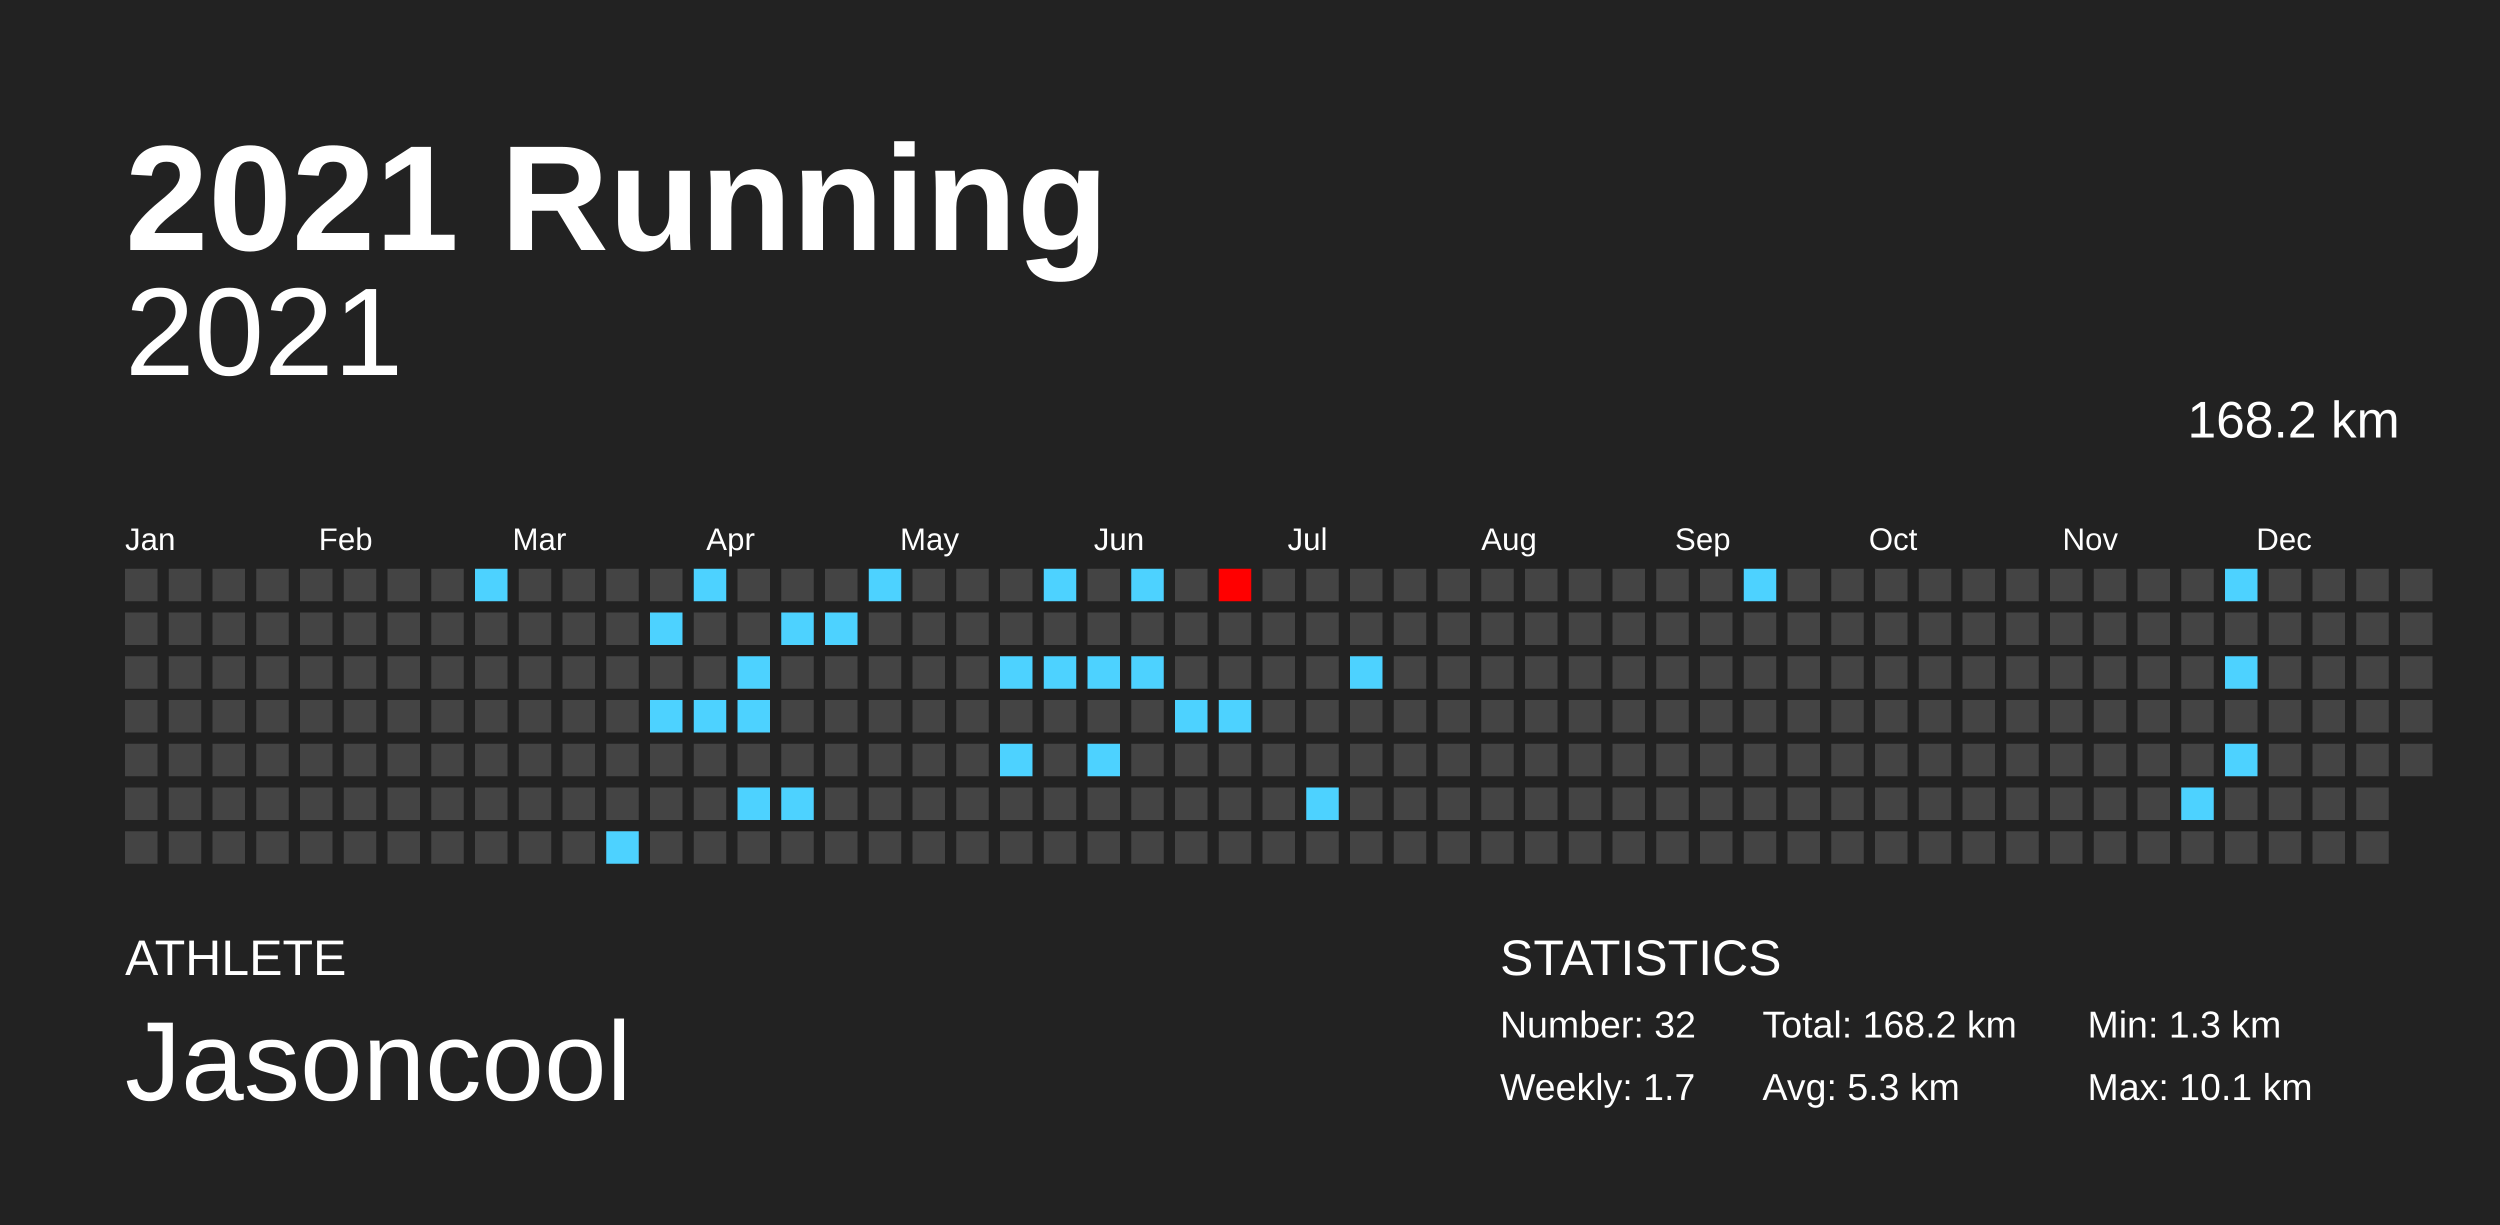
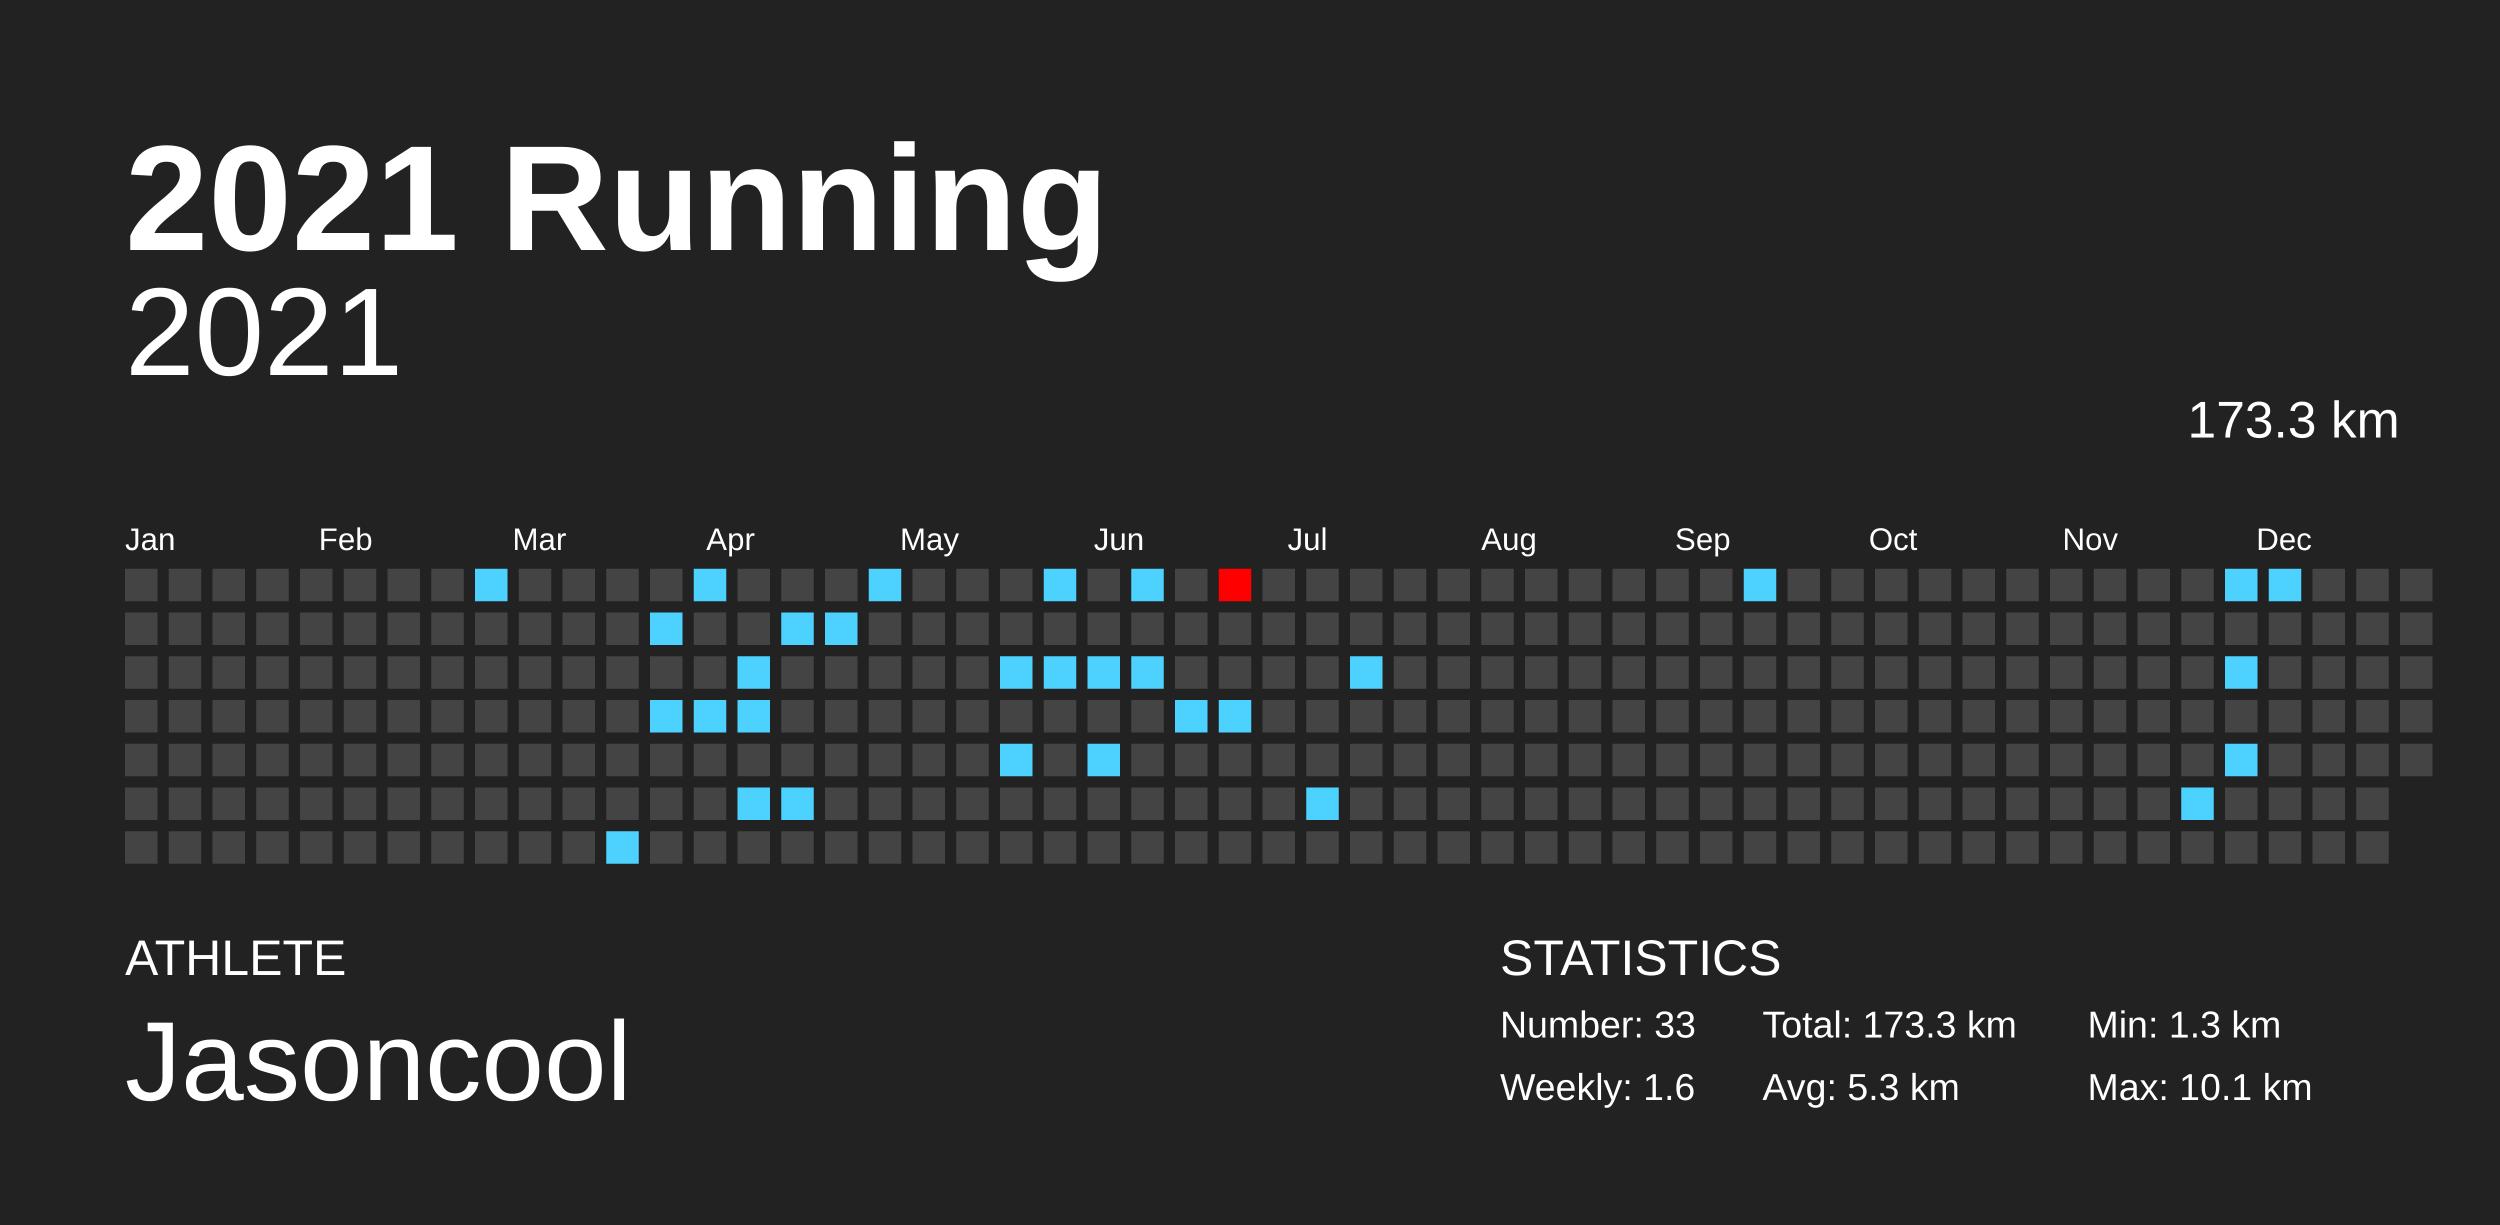
<svg xmlns="http://www.w3.org/2000/svg" baseProfile="full" height="98mm" version="1.1" viewBox="0,0,200,98" width="200mm">
  <defs />
  <rect fill="#222222" height="98" width="200" x="0" y="0" />
  <text fill="#FFFFFF" style="font-size:12px; font-family:Arial; font-weight:bold;" x="10" y="20">2021 Running</text>
  <text fill="#FFFFFF" style="font-size:4px; font-family:Arial" x="10" y="78">ATHLETE</text>
  <text fill="#FFFFFF" style="font-size:9px; font-family:Arial" x="10" y="88">Jasoncool</text>
  <text fill="#FFFFFF" style="font-size:4px; font-family:Arial" x="120" y="78">STATISTICS</text>
-   <text fill="#FFFFFF" style="font-size:3px; font-family:Arial" x="120" y="83">Number: 32</text>
-   <text fill="#FFFFFF" style="font-size:3px; font-family:Arial" x="120" y="88">Weekly: 1.7</text>
-   <text fill="#FFFFFF" style="font-size:3px; font-family:Arial" x="141" y="83">Total: 168.2 km</text>
+   <text fill="#FFFFFF" style="font-size:3px; font-family:Arial" x="120" y="83">Number: 33</text>
+   <text fill="#FFFFFF" style="font-size:3px; font-family:Arial" x="120" y="88">Weekly: 1.6</text>
+   <text fill="#FFFFFF" style="font-size:3px; font-family:Arial" x="141" y="83">Total: 173.3 km</text>
  <text fill="#FFFFFF" style="font-size:3px; font-family:Arial" x="141" y="88">Avg: 5.3 km</text>
  <text fill="#FFFFFF" style="font-size:3px; font-family:Arial" x="167" y="83">Min: 1.3 km</text>
  <text fill="#FFFFFF" style="font-size:3px; font-family:Arial" x="167" y="88">Max: 10.1 km</text>
  <text alignment-baseline="hanging" fill="#FFFFFF" style="font-size:10.0px; font-family:Arial;" x="10" y="30">2021</text>
-   <text alignment-baseline="hanging" fill="#FFFFFF" style="font-size:4.125px; font-family:Arial;" x="175" y="35">168.2 km</text>
+   <text alignment-baseline="hanging" fill="#FFFFFF" style="font-size:4.125px; font-family:Arial;" x="175" y="35">173.3 km</text>
  <text fill="#FFFFFF" style="font-size:2.5px; font-family:Arial" x="10.0" y="44">Jan</text>
  <text fill="#FFFFFF" style="font-size:2.5px; font-family:Arial" x="25.5" y="44">Feb</text>
  <text fill="#FFFFFF" style="font-size:2.5px; font-family:Arial" x="41.0" y="44">Mar</text>
  <text fill="#FFFFFF" style="font-size:2.5px; font-family:Arial" x="56.5" y="44">Apr</text>
  <text fill="#FFFFFF" style="font-size:2.5px; font-family:Arial" x="72.0" y="44">May</text>
  <text fill="#FFFFFF" style="font-size:2.5px; font-family:Arial" x="87.5" y="44">Jun</text>
  <text fill="#FFFFFF" style="font-size:2.5px; font-family:Arial" x="103.0" y="44">Jul</text>
  <text fill="#FFFFFF" style="font-size:2.5px; font-family:Arial" x="118.5" y="44">Aug</text>
  <text fill="#FFFFFF" style="font-size:2.5px; font-family:Arial" x="134.0" y="44">Sep</text>
  <text fill="#FFFFFF" style="font-size:2.5px; font-family:Arial" x="149.5" y="44">Oct</text>
  <text fill="#FFFFFF" style="font-size:2.5px; font-family:Arial" x="165.0" y="44">Nov</text>
  <text fill="#FFFFFF" style="font-size:2.5px; font-family:Arial" x="180.5" y="44">Dec</text>
  <rect fill="#444444" height="2.6" width="2.6" x="10.0" y="45.5" />
  <rect fill="#444444" height="2.6" width="2.6" x="10.0" y="49.0" />
  <rect fill="#444444" height="2.6" width="2.6" x="10.0" y="52.5" />
  <rect fill="#444444" height="2.6" width="2.6" x="10.0" y="56.0" />
  <rect fill="#444444" height="2.6" width="2.6" x="10.0" y="59.5" />
  <rect fill="#444444" height="2.6" width="2.6" x="10.0" y="63.0" />
  <rect fill="#444444" height="2.6" width="2.6" x="10.0" y="66.5" />
  <rect fill="#444444" height="2.6" width="2.6" x="13.5" y="45.5" />
  <rect fill="#444444" height="2.6" width="2.6" x="13.5" y="49.0" />
  <rect fill="#444444" height="2.6" width="2.6" x="13.5" y="52.5" />
  <rect fill="#444444" height="2.6" width="2.6" x="13.5" y="56.0" />
  <rect fill="#444444" height="2.6" width="2.6" x="13.5" y="59.5" />
  <rect fill="#444444" height="2.6" width="2.6" x="13.5" y="63.0" />
  <rect fill="#444444" height="2.6" width="2.6" x="13.5" y="66.5" />
  <rect fill="#444444" height="2.6" width="2.6" x="17.0" y="45.5" />
  <rect fill="#444444" height="2.6" width="2.6" x="17.0" y="49.0" />
  <rect fill="#444444" height="2.6" width="2.6" x="17.0" y="52.5" />
  <rect fill="#444444" height="2.6" width="2.6" x="17.0" y="56.0" />
  <rect fill="#444444" height="2.6" width="2.6" x="17.0" y="59.5" />
  <rect fill="#444444" height="2.6" width="2.6" x="17.0" y="63.0" />
  <rect fill="#444444" height="2.6" width="2.6" x="17.0" y="66.5" />
  <rect fill="#444444" height="2.6" width="2.6" x="20.5" y="45.5" />
  <rect fill="#444444" height="2.6" width="2.6" x="20.5" y="49.0" />
  <rect fill="#444444" height="2.6" width="2.6" x="20.5" y="52.5" />
  <rect fill="#444444" height="2.6" width="2.6" x="20.5" y="56.0" />
  <rect fill="#444444" height="2.6" width="2.6" x="20.5" y="59.5" />
  <rect fill="#444444" height="2.6" width="2.6" x="20.5" y="63.0" />
  <rect fill="#444444" height="2.6" width="2.6" x="20.5" y="66.5" />
  <rect fill="#444444" height="2.6" width="2.6" x="24.0" y="45.5" />
  <rect fill="#444444" height="2.6" width="2.6" x="24.0" y="49.0" />
  <rect fill="#444444" height="2.6" width="2.6" x="24.0" y="52.5" />
  <rect fill="#444444" height="2.6" width="2.6" x="24.0" y="56.0" />
  <rect fill="#444444" height="2.6" width="2.6" x="24.0" y="59.5" />
  <rect fill="#444444" height="2.6" width="2.6" x="24.0" y="63.0" />
  <rect fill="#444444" height="2.6" width="2.6" x="24.0" y="66.5" />
  <rect fill="#444444" height="2.6" width="2.6" x="27.5" y="45.5" />
  <rect fill="#444444" height="2.6" width="2.6" x="27.5" y="49.0" />
  <rect fill="#444444" height="2.6" width="2.6" x="27.5" y="52.5" />
  <rect fill="#444444" height="2.6" width="2.6" x="27.5" y="56.0" />
  <rect fill="#444444" height="2.6" width="2.6" x="27.5" y="59.5" />
  <rect fill="#444444" height="2.6" width="2.6" x="27.5" y="63.0" />
  <rect fill="#444444" height="2.6" width="2.6" x="27.5" y="66.5" />
  <rect fill="#444444" height="2.6" width="2.6" x="31.0" y="45.5" />
  <rect fill="#444444" height="2.6" width="2.6" x="31.0" y="49.0" />
  <rect fill="#444444" height="2.6" width="2.6" x="31.0" y="52.5" />
  <rect fill="#444444" height="2.6" width="2.6" x="31.0" y="56.0" />
  <rect fill="#444444" height="2.6" width="2.6" x="31.0" y="59.5" />
  <rect fill="#444444" height="2.6" width="2.6" x="31.0" y="63.0" />
  <rect fill="#444444" height="2.6" width="2.6" x="31.0" y="66.5" />
  <rect fill="#444444" height="2.6" width="2.6" x="34.5" y="45.5" />
  <rect fill="#444444" height="2.6" width="2.6" x="34.5" y="49.0" />
  <rect fill="#444444" height="2.6" width="2.6" x="34.5" y="52.5" />
  <rect fill="#444444" height="2.6" width="2.6" x="34.5" y="56.0" />
  <rect fill="#444444" height="2.6" width="2.6" x="34.5" y="59.5" />
  <rect fill="#444444" height="2.6" width="2.6" x="34.5" y="63.0" />
  <rect fill="#444444" height="2.6" width="2.6" x="34.5" y="66.5" />
  <rect fill="#4dd2ff" height="2.6" width="2.6" x="38.0" y="45.5" />
  <rect fill="#444444" height="2.6" width="2.6" x="38.0" y="49.0" />
  <rect fill="#444444" height="2.6" width="2.6" x="38.0" y="52.5" />
  <rect fill="#444444" height="2.6" width="2.6" x="38.0" y="56.0" />
  <rect fill="#444444" height="2.6" width="2.6" x="38.0" y="59.5" />
  <rect fill="#444444" height="2.6" width="2.6" x="38.0" y="63.0" />
  <rect fill="#444444" height="2.6" width="2.6" x="38.0" y="66.5" />
  <rect fill="#444444" height="2.6" width="2.6" x="41.5" y="45.5" />
  <rect fill="#444444" height="2.6" width="2.6" x="41.5" y="49.0" />
  <rect fill="#444444" height="2.6" width="2.6" x="41.5" y="52.5" />
  <rect fill="#444444" height="2.6" width="2.6" x="41.5" y="56.0" />
  <rect fill="#444444" height="2.6" width="2.6" x="41.5" y="59.5" />
  <rect fill="#444444" height="2.6" width="2.6" x="41.5" y="63.0" />
  <rect fill="#444444" height="2.6" width="2.6" x="41.5" y="66.5" />
  <rect fill="#444444" height="2.6" width="2.6" x="45.0" y="45.5" />
  <rect fill="#444444" height="2.6" width="2.6" x="45.0" y="49.0" />
  <rect fill="#444444" height="2.6" width="2.6" x="45.0" y="52.5" />
  <rect fill="#444444" height="2.6" width="2.6" x="45.0" y="56.0" />
  <rect fill="#444444" height="2.6" width="2.6" x="45.0" y="59.5" />
  <rect fill="#444444" height="2.6" width="2.6" x="45.0" y="63.0" />
  <rect fill="#444444" height="2.6" width="2.6" x="45.0" y="66.5" />
  <rect fill="#444444" height="2.6" width="2.6" x="48.5" y="45.5" />
  <rect fill="#444444" height="2.6" width="2.6" x="48.5" y="49.0" />
  <rect fill="#444444" height="2.6" width="2.6" x="48.5" y="52.5" />
  <rect fill="#444444" height="2.6" width="2.6" x="48.5" y="56.0" />
  <rect fill="#444444" height="2.6" width="2.6" x="48.5" y="59.5" />
  <rect fill="#444444" height="2.6" width="2.6" x="48.5" y="63.0" />
  <rect fill="#4dd2ff" height="2.6" width="2.6" x="48.5" y="66.5" />
  <rect fill="#444444" height="2.6" width="2.6" x="52.0" y="45.5" />
  <rect fill="#4dd2ff" height="2.6" width="2.6" x="52.0" y="49.0" />
  <rect fill="#444444" height="2.6" width="2.6" x="52.0" y="52.5" />
  <rect fill="#4dd2ff" height="2.6" width="2.6" x="52.0" y="56.0" />
  <rect fill="#444444" height="2.6" width="2.6" x="52.0" y="59.5" />
  <rect fill="#444444" height="2.6" width="2.6" x="52.0" y="63.0" />
  <rect fill="#444444" height="2.6" width="2.6" x="52.0" y="66.5" />
  <rect fill="#4dd2ff" height="2.6" width="2.6" x="55.5" y="45.5" />
  <rect fill="#444444" height="2.6" width="2.6" x="55.5" y="49.0" />
  <rect fill="#444444" height="2.6" width="2.6" x="55.5" y="52.5" />
  <rect fill="#4dd2ff" height="2.6" width="2.6" x="55.5" y="56.0" />
  <rect fill="#444444" height="2.6" width="2.6" x="55.5" y="59.5" />
  <rect fill="#444444" height="2.6" width="2.6" x="55.5" y="63.0" />
  <rect fill="#444444" height="2.6" width="2.6" x="55.5" y="66.5" />
  <rect fill="#444444" height="2.6" width="2.6" x="59.0" y="45.5" />
  <rect fill="#444444" height="2.6" width="2.6" x="59.0" y="49.0" />
  <rect fill="#4dd2ff" height="2.6" width="2.6" x="59.0" y="52.5" />
  <rect fill="#4dd2ff" height="2.6" width="2.6" x="59.0" y="56.0" />
  <rect fill="#444444" height="2.6" width="2.6" x="59.0" y="59.5" />
  <rect fill="#4dd2ff" height="2.6" width="2.6" x="59.0" y="63.0" />
  <rect fill="#444444" height="2.6" width="2.6" x="59.0" y="66.5" />
  <rect fill="#444444" height="2.6" width="2.6" x="62.5" y="45.5" />
  <rect fill="#4dd2ff" height="2.6" width="2.6" x="62.5" y="49.0" />
  <rect fill="#444444" height="2.6" width="2.6" x="62.5" y="52.5" />
  <rect fill="#444444" height="2.6" width="2.6" x="62.5" y="56.0" />
  <rect fill="#444444" height="2.6" width="2.6" x="62.5" y="59.5" />
  <rect fill="#4dd2ff" height="2.6" width="2.6" x="62.5" y="63.0" />
  <rect fill="#444444" height="2.6" width="2.6" x="62.5" y="66.5" />
  <rect fill="#444444" height="2.6" width="2.6" x="66.0" y="45.5" />
  <rect fill="#4dd2ff" height="2.6" width="2.6" x="66.0" y="49.0" />
  <rect fill="#444444" height="2.6" width="2.6" x="66.0" y="52.5" />
  <rect fill="#444444" height="2.6" width="2.6" x="66.0" y="56.0" />
  <rect fill="#444444" height="2.6" width="2.6" x="66.0" y="59.5" />
  <rect fill="#444444" height="2.6" width="2.6" x="66.0" y="63.0" />
  <rect fill="#444444" height="2.6" width="2.6" x="66.0" y="66.5" />
  <rect fill="#4dd2ff" height="2.6" width="2.6" x="69.5" y="45.5" />
  <rect fill="#444444" height="2.6" width="2.6" x="69.5" y="49.0" />
  <rect fill="#444444" height="2.6" width="2.6" x="69.5" y="52.5" />
  <rect fill="#444444" height="2.6" width="2.6" x="69.5" y="56.0" />
  <rect fill="#444444" height="2.6" width="2.6" x="69.5" y="59.5" />
  <rect fill="#444444" height="2.6" width="2.6" x="69.5" y="63.0" />
  <rect fill="#444444" height="2.6" width="2.6" x="69.5" y="66.5" />
  <rect fill="#444444" height="2.6" width="2.6" x="73.0" y="45.5" />
  <rect fill="#444444" height="2.6" width="2.6" x="73.0" y="49.0" />
  <rect fill="#444444" height="2.6" width="2.6" x="73.0" y="52.5" />
  <rect fill="#444444" height="2.6" width="2.6" x="73.0" y="56.0" />
  <rect fill="#444444" height="2.6" width="2.6" x="73.0" y="59.5" />
  <rect fill="#444444" height="2.6" width="2.6" x="73.0" y="63.0" />
  <rect fill="#444444" height="2.6" width="2.6" x="73.0" y="66.5" />
  <rect fill="#444444" height="2.6" width="2.6" x="76.5" y="45.5" />
  <rect fill="#444444" height="2.6" width="2.6" x="76.5" y="49.0" />
  <rect fill="#444444" height="2.6" width="2.6" x="76.5" y="52.5" />
  <rect fill="#444444" height="2.6" width="2.6" x="76.5" y="56.0" />
  <rect fill="#444444" height="2.6" width="2.6" x="76.5" y="59.5" />
  <rect fill="#444444" height="2.6" width="2.6" x="76.5" y="63.0" />
  <rect fill="#444444" height="2.6" width="2.6" x="76.5" y="66.5" />
  <rect fill="#444444" height="2.6" width="2.6" x="80.0" y="45.5" />
  <rect fill="#444444" height="2.6" width="2.6" x="80.0" y="49.0" />
  <rect fill="#4dd2ff" height="2.6" width="2.6" x="80.0" y="52.5" />
  <rect fill="#444444" height="2.6" width="2.6" x="80.0" y="56.0" />
  <rect fill="#4dd2ff" height="2.6" width="2.6" x="80.0" y="59.5" />
  <rect fill="#444444" height="2.6" width="2.6" x="80.0" y="63.0" />
  <rect fill="#444444" height="2.6" width="2.6" x="80.0" y="66.5" />
  <rect fill="#4dd2ff" height="2.6" width="2.6" x="83.5" y="45.5" />
  <rect fill="#444444" height="2.6" width="2.6" x="83.5" y="49.0" />
  <rect fill="#4dd2ff" height="2.6" width="2.6" x="83.5" y="52.5" />
  <rect fill="#444444" height="2.6" width="2.6" x="83.5" y="56.0" />
  <rect fill="#444444" height="2.6" width="2.6" x="83.5" y="59.5" />
  <rect fill="#444444" height="2.6" width="2.6" x="83.5" y="63.0" />
  <rect fill="#444444" height="2.6" width="2.6" x="83.5" y="66.5" />
  <rect fill="#444444" height="2.6" width="2.6" x="87.0" y="45.5" />
  <rect fill="#444444" height="2.6" width="2.6" x="87.0" y="49.0" />
  <rect fill="#4dd2ff" height="2.6" width="2.6" x="87.0" y="52.5" />
  <rect fill="#444444" height="2.6" width="2.6" x="87.0" y="56.0" />
  <rect fill="#4dd2ff" height="2.6" width="2.6" x="87.0" y="59.5" />
  <rect fill="#444444" height="2.6" width="2.6" x="87.0" y="63.0" />
  <rect fill="#444444" height="2.6" width="2.6" x="87.0" y="66.5" />
  <rect fill="#4dd2ff" height="2.6" width="2.6" x="90.5" y="45.5" />
  <rect fill="#444444" height="2.6" width="2.6" x="90.5" y="49.0" />
  <rect fill="#4dd2ff" height="2.6" width="2.6" x="90.5" y="52.5" />
  <rect fill="#444444" height="2.6" width="2.6" x="90.5" y="56.0" />
  <rect fill="#444444" height="2.6" width="2.6" x="90.5" y="59.5" />
  <rect fill="#444444" height="2.6" width="2.6" x="90.5" y="63.0" />
  <rect fill="#444444" height="2.6" width="2.6" x="90.5" y="66.5" />
  <rect fill="#444444" height="2.6" width="2.6" x="94.0" y="45.5" />
  <rect fill="#444444" height="2.6" width="2.6" x="94.0" y="49.0" />
  <rect fill="#444444" height="2.6" width="2.6" x="94.0" y="52.5" />
  <rect fill="#4dd2ff" height="2.6" width="2.6" x="94.0" y="56.0" />
  <rect fill="#444444" height="2.6" width="2.6" x="94.0" y="59.5" />
  <rect fill="#444444" height="2.6" width="2.6" x="94.0" y="63.0" />
  <rect fill="#444444" height="2.6" width="2.6" x="94.0" y="66.5" />
  <rect fill="#ff0000" height="2.6" width="2.6" x="97.5" y="45.5" />
  <rect fill="#444444" height="2.6" width="2.6" x="97.5" y="49.0" />
  <rect fill="#444444" height="2.6" width="2.6" x="97.5" y="52.5" />
  <rect fill="#4dd2ff" height="2.6" width="2.6" x="97.5" y="56.0" />
  <rect fill="#444444" height="2.6" width="2.6" x="97.5" y="59.5" />
  <rect fill="#444444" height="2.6" width="2.6" x="97.5" y="63.0" />
  <rect fill="#444444" height="2.6" width="2.6" x="97.5" y="66.5" />
  <rect fill="#444444" height="2.6" width="2.6" x="101.0" y="45.5" />
  <rect fill="#444444" height="2.6" width="2.6" x="101.0" y="49.0" />
  <rect fill="#444444" height="2.6" width="2.6" x="101.0" y="52.5" />
  <rect fill="#444444" height="2.6" width="2.6" x="101.0" y="56.0" />
  <rect fill="#444444" height="2.6" width="2.6" x="101.0" y="59.5" />
  <rect fill="#444444" height="2.6" width="2.6" x="101.0" y="63.0" />
  <rect fill="#444444" height="2.6" width="2.6" x="101.0" y="66.5" />
  <rect fill="#444444" height="2.6" width="2.6" x="104.5" y="45.5" />
  <rect fill="#444444" height="2.6" width="2.6" x="104.5" y="49.0" />
  <rect fill="#444444" height="2.6" width="2.6" x="104.5" y="52.5" />
  <rect fill="#444444" height="2.6" width="2.6" x="104.5" y="56.0" />
  <rect fill="#444444" height="2.6" width="2.6" x="104.5" y="59.5" />
  <rect fill="#4dd2ff" height="2.6" width="2.6" x="104.5" y="63.0" />
  <rect fill="#444444" height="2.6" width="2.6" x="104.5" y="66.5" />
  <rect fill="#444444" height="2.6" width="2.6" x="108.0" y="45.5" />
  <rect fill="#444444" height="2.6" width="2.6" x="108.0" y="49.0" />
  <rect fill="#4dd2ff" height="2.6" width="2.6" x="108.0" y="52.5" />
  <rect fill="#444444" height="2.6" width="2.6" x="108.0" y="56.0" />
  <rect fill="#444444" height="2.6" width="2.6" x="108.0" y="59.5" />
  <rect fill="#444444" height="2.6" width="2.6" x="108.0" y="63.0" />
  <rect fill="#444444" height="2.6" width="2.6" x="108.0" y="66.5" />
  <rect fill="#444444" height="2.6" width="2.6" x="111.5" y="45.5" />
  <rect fill="#444444" height="2.6" width="2.6" x="111.5" y="49.0" />
  <rect fill="#444444" height="2.6" width="2.6" x="111.5" y="52.5" />
  <rect fill="#444444" height="2.6" width="2.6" x="111.5" y="56.0" />
  <rect fill="#444444" height="2.6" width="2.6" x="111.5" y="59.5" />
  <rect fill="#444444" height="2.6" width="2.6" x="111.5" y="63.0" />
  <rect fill="#444444" height="2.6" width="2.6" x="111.5" y="66.5" />
  <rect fill="#444444" height="2.6" width="2.6" x="115.0" y="45.5" />
  <rect fill="#444444" height="2.6" width="2.6" x="115.0" y="49.0" />
  <rect fill="#444444" height="2.6" width="2.6" x="115.0" y="52.5" />
  <rect fill="#444444" height="2.6" width="2.6" x="115.0" y="56.0" />
  <rect fill="#444444" height="2.6" width="2.6" x="115.0" y="59.5" />
  <rect fill="#444444" height="2.6" width="2.6" x="115.0" y="63.0" />
  <rect fill="#444444" height="2.6" width="2.6" x="115.0" y="66.5" />
  <rect fill="#444444" height="2.6" width="2.6" x="118.5" y="45.5" />
  <rect fill="#444444" height="2.6" width="2.6" x="118.5" y="49.0" />
  <rect fill="#444444" height="2.6" width="2.6" x="118.5" y="52.5" />
  <rect fill="#444444" height="2.6" width="2.6" x="118.5" y="56.0" />
  <rect fill="#444444" height="2.6" width="2.6" x="118.5" y="59.5" />
  <rect fill="#444444" height="2.6" width="2.6" x="118.5" y="63.0" />
  <rect fill="#444444" height="2.6" width="2.6" x="118.5" y="66.5" />
  <rect fill="#444444" height="2.6" width="2.6" x="122.0" y="45.5" />
  <rect fill="#444444" height="2.6" width="2.6" x="122.0" y="49.0" />
  <rect fill="#444444" height="2.6" width="2.6" x="122.0" y="52.5" />
  <rect fill="#444444" height="2.6" width="2.6" x="122.0" y="56.0" />
  <rect fill="#444444" height="2.6" width="2.6" x="122.0" y="59.5" />
  <rect fill="#444444" height="2.6" width="2.6" x="122.0" y="63.0" />
  <rect fill="#444444" height="2.6" width="2.6" x="122.0" y="66.5" />
  <rect fill="#444444" height="2.6" width="2.6" x="125.5" y="45.5" />
  <rect fill="#444444" height="2.6" width="2.6" x="125.5" y="49.0" />
  <rect fill="#444444" height="2.6" width="2.6" x="125.5" y="52.5" />
  <rect fill="#444444" height="2.6" width="2.6" x="125.5" y="56.0" />
  <rect fill="#444444" height="2.6" width="2.6" x="125.5" y="59.5" />
  <rect fill="#444444" height="2.6" width="2.6" x="125.5" y="63.0" />
  <rect fill="#444444" height="2.6" width="2.6" x="125.5" y="66.5" />
  <rect fill="#444444" height="2.6" width="2.6" x="129.0" y="45.5" />
  <rect fill="#444444" height="2.6" width="2.6" x="129.0" y="49.0" />
  <rect fill="#444444" height="2.6" width="2.6" x="129.0" y="52.5" />
  <rect fill="#444444" height="2.6" width="2.6" x="129.0" y="56.0" />
  <rect fill="#444444" height="2.6" width="2.6" x="129.0" y="59.5" />
  <rect fill="#444444" height="2.6" width="2.6" x="129.0" y="63.0" />
  <rect fill="#444444" height="2.6" width="2.6" x="129.0" y="66.5" />
  <rect fill="#444444" height="2.6" width="2.6" x="132.5" y="45.5" />
  <rect fill="#444444" height="2.6" width="2.6" x="132.5" y="49.0" />
  <rect fill="#444444" height="2.6" width="2.6" x="132.5" y="52.5" />
  <rect fill="#444444" height="2.6" width="2.6" x="132.5" y="56.0" />
  <rect fill="#444444" height="2.6" width="2.6" x="132.5" y="59.5" />
  <rect fill="#444444" height="2.6" width="2.6" x="132.5" y="63.0" />
  <rect fill="#444444" height="2.6" width="2.6" x="132.5" y="66.5" />
  <rect fill="#444444" height="2.6" width="2.6" x="136.0" y="45.5" />
  <rect fill="#444444" height="2.6" width="2.6" x="136.0" y="49.0" />
  <rect fill="#444444" height="2.6" width="2.6" x="136.0" y="52.5" />
  <rect fill="#444444" height="2.6" width="2.6" x="136.0" y="56.0" />
  <rect fill="#444444" height="2.6" width="2.6" x="136.0" y="59.5" />
  <rect fill="#444444" height="2.6" width="2.6" x="136.0" y="63.0" />
  <rect fill="#444444" height="2.6" width="2.6" x="136.0" y="66.5" />
  <rect fill="#4dd2ff" height="2.6" width="2.6" x="139.5" y="45.5" />
  <rect fill="#444444" height="2.6" width="2.6" x="139.5" y="49.0" />
  <rect fill="#444444" height="2.6" width="2.6" x="139.5" y="52.5" />
  <rect fill="#444444" height="2.6" width="2.6" x="139.5" y="56.0" />
  <rect fill="#444444" height="2.6" width="2.6" x="139.5" y="59.5" />
  <rect fill="#444444" height="2.6" width="2.6" x="139.5" y="63.0" />
  <rect fill="#444444" height="2.6" width="2.6" x="139.5" y="66.5" />
  <rect fill="#444444" height="2.6" width="2.6" x="143.0" y="45.5" />
  <rect fill="#444444" height="2.6" width="2.6" x="143.0" y="49.0" />
  <rect fill="#444444" height="2.6" width="2.6" x="143.0" y="52.5" />
  <rect fill="#444444" height="2.6" width="2.6" x="143.0" y="56.0" />
  <rect fill="#444444" height="2.6" width="2.6" x="143.0" y="59.5" />
  <rect fill="#444444" height="2.6" width="2.6" x="143.0" y="63.0" />
  <rect fill="#444444" height="2.6" width="2.6" x="143.0" y="66.5" />
  <rect fill="#444444" height="2.6" width="2.6" x="146.5" y="45.5" />
  <rect fill="#444444" height="2.6" width="2.6" x="146.5" y="49.0" />
  <rect fill="#444444" height="2.6" width="2.6" x="146.5" y="52.5" />
  <rect fill="#444444" height="2.6" width="2.6" x="146.5" y="56.0" />
  <rect fill="#444444" height="2.6" width="2.6" x="146.5" y="59.5" />
  <rect fill="#444444" height="2.6" width="2.6" x="146.5" y="63.0" />
  <rect fill="#444444" height="2.6" width="2.6" x="146.5" y="66.5" />
  <rect fill="#444444" height="2.6" width="2.6" x="150.0" y="45.5" />
  <rect fill="#444444" height="2.6" width="2.6" x="150.0" y="49.0" />
  <rect fill="#444444" height="2.6" width="2.6" x="150.0" y="52.5" />
  <rect fill="#444444" height="2.6" width="2.6" x="150.0" y="56.0" />
  <rect fill="#444444" height="2.6" width="2.6" x="150.0" y="59.5" />
  <rect fill="#444444" height="2.6" width="2.6" x="150.0" y="63.0" />
  <rect fill="#444444" height="2.6" width="2.6" x="150.0" y="66.5" />
  <rect fill="#444444" height="2.6" width="2.6" x="153.5" y="45.5" />
  <rect fill="#444444" height="2.6" width="2.6" x="153.5" y="49.0" />
  <rect fill="#444444" height="2.6" width="2.6" x="153.5" y="52.5" />
  <rect fill="#444444" height="2.6" width="2.6" x="153.5" y="56.0" />
  <rect fill="#444444" height="2.6" width="2.6" x="153.5" y="59.5" />
  <rect fill="#444444" height="2.6" width="2.6" x="153.5" y="63.0" />
  <rect fill="#444444" height="2.6" width="2.6" x="153.5" y="66.5" />
  <rect fill="#444444" height="2.6" width="2.6" x="157.0" y="45.5" />
  <rect fill="#444444" height="2.6" width="2.6" x="157.0" y="49.0" />
  <rect fill="#444444" height="2.6" width="2.6" x="157.0" y="52.5" />
  <rect fill="#444444" height="2.6" width="2.6" x="157.0" y="56.0" />
  <rect fill="#444444" height="2.6" width="2.6" x="157.0" y="59.5" />
  <rect fill="#444444" height="2.6" width="2.6" x="157.0" y="63.0" />
  <rect fill="#444444" height="2.6" width="2.6" x="157.0" y="66.5" />
  <rect fill="#444444" height="2.6" width="2.6" x="160.5" y="45.5" />
  <rect fill="#444444" height="2.6" width="2.6" x="160.5" y="49.0" />
  <rect fill="#444444" height="2.6" width="2.6" x="160.5" y="52.5" />
  <rect fill="#444444" height="2.6" width="2.6" x="160.5" y="56.0" />
  <rect fill="#444444" height="2.6" width="2.6" x="160.5" y="59.5" />
  <rect fill="#444444" height="2.6" width="2.6" x="160.5" y="63.0" />
  <rect fill="#444444" height="2.6" width="2.6" x="160.5" y="66.5" />
  <rect fill="#444444" height="2.6" width="2.6" x="164.0" y="45.5" />
  <rect fill="#444444" height="2.6" width="2.6" x="164.0" y="49.0" />
  <rect fill="#444444" height="2.6" width="2.6" x="164.0" y="52.5" />
  <rect fill="#444444" height="2.6" width="2.6" x="164.0" y="56.0" />
  <rect fill="#444444" height="2.6" width="2.6" x="164.0" y="59.5" />
  <rect fill="#444444" height="2.6" width="2.6" x="164.0" y="63.0" />
  <rect fill="#444444" height="2.6" width="2.6" x="164.0" y="66.5" />
  <rect fill="#444444" height="2.6" width="2.6" x="167.5" y="45.5" />
  <rect fill="#444444" height="2.6" width="2.6" x="167.5" y="49.0" />
  <rect fill="#444444" height="2.6" width="2.6" x="167.5" y="52.5" />
  <rect fill="#444444" height="2.6" width="2.6" x="167.5" y="56.0" />
  <rect fill="#444444" height="2.6" width="2.6" x="167.5" y="59.5" />
  <rect fill="#444444" height="2.6" width="2.6" x="167.5" y="63.0" />
  <rect fill="#444444" height="2.6" width="2.6" x="167.5" y="66.5" />
  <rect fill="#444444" height="2.6" width="2.6" x="171.0" y="45.5" />
  <rect fill="#444444" height="2.6" width="2.6" x="171.0" y="49.0" />
  <rect fill="#444444" height="2.6" width="2.6" x="171.0" y="52.5" />
  <rect fill="#444444" height="2.6" width="2.6" x="171.0" y="56.0" />
  <rect fill="#444444" height="2.6" width="2.6" x="171.0" y="59.5" />
  <rect fill="#444444" height="2.6" width="2.6" x="171.0" y="63.0" />
  <rect fill="#444444" height="2.6" width="2.6" x="171.0" y="66.5" />
  <rect fill="#444444" height="2.6" width="2.6" x="174.5" y="45.5" />
  <rect fill="#444444" height="2.6" width="2.6" x="174.5" y="49.0" />
  <rect fill="#444444" height="2.6" width="2.6" x="174.5" y="52.5" />
  <rect fill="#444444" height="2.6" width="2.6" x="174.5" y="56.0" />
  <rect fill="#444444" height="2.6" width="2.6" x="174.5" y="59.5" />
  <rect fill="#4dd2ff" height="2.6" width="2.6" x="174.5" y="63.0" />
  <rect fill="#444444" height="2.6" width="2.6" x="174.5" y="66.5" />
  <rect fill="#4dd2ff" height="2.6" width="2.6" x="178.0" y="45.5" />
  <rect fill="#444444" height="2.6" width="2.6" x="178.0" y="49.0" />
  <rect fill="#4dd2ff" height="2.6" width="2.6" x="178.0" y="52.5" />
  <rect fill="#444444" height="2.6" width="2.6" x="178.0" y="56.0" />
  <rect fill="#4dd2ff" height="2.6" width="2.6" x="178.0" y="59.5" />
  <rect fill="#444444" height="2.6" width="2.6" x="178.0" y="63.0" />
  <rect fill="#444444" height="2.6" width="2.6" x="178.0" y="66.5" />
-   <rect fill="#444444" height="2.6" width="2.6" x="181.5" y="45.5" />
+   <rect fill="#4dd2ff" height="2.6" width="2.6" x="181.5" y="45.5" />
  <rect fill="#444444" height="2.6" width="2.6" x="181.5" y="49.0" />
  <rect fill="#444444" height="2.6" width="2.6" x="181.5" y="52.5" />
  <rect fill="#444444" height="2.6" width="2.6" x="181.5" y="56.0" />
  <rect fill="#444444" height="2.6" width="2.6" x="181.5" y="59.5" />
  <rect fill="#444444" height="2.6" width="2.6" x="181.5" y="63.0" />
  <rect fill="#444444" height="2.6" width="2.6" x="181.5" y="66.5" />
  <rect fill="#444444" height="2.6" width="2.6" x="185.0" y="45.5" />
  <rect fill="#444444" height="2.6" width="2.6" x="185.0" y="49.0" />
  <rect fill="#444444" height="2.6" width="2.6" x="185.0" y="52.5" />
  <rect fill="#444444" height="2.6" width="2.6" x="185.0" y="56.0" />
  <rect fill="#444444" height="2.6" width="2.6" x="185.0" y="59.5" />
  <rect fill="#444444" height="2.6" width="2.6" x="185.0" y="63.0" />
  <rect fill="#444444" height="2.6" width="2.6" x="185.0" y="66.5" />
  <rect fill="#444444" height="2.6" width="2.6" x="188.5" y="45.5" />
  <rect fill="#444444" height="2.6" width="2.6" x="188.5" y="49.0" />
  <rect fill="#444444" height="2.6" width="2.6" x="188.5" y="52.5" />
  <rect fill="#444444" height="2.6" width="2.6" x="188.5" y="56.0" />
  <rect fill="#444444" height="2.6" width="2.6" x="188.5" y="59.5" />
  <rect fill="#444444" height="2.6" width="2.6" x="188.5" y="63.0" />
  <rect fill="#444444" height="2.6" width="2.6" x="188.5" y="66.5" />
  <rect fill="#444444" height="2.6" width="2.6" x="192.0" y="45.5" />
  <rect fill="#444444" height="2.6" width="2.6" x="192.0" y="49.0" />
  <rect fill="#444444" height="2.6" width="2.6" x="192.0" y="52.5" />
  <rect fill="#444444" height="2.6" width="2.6" x="192.0" y="56.0" />
  <rect fill="#444444" height="2.6" width="2.6" x="192.0" y="59.5" />
</svg>
